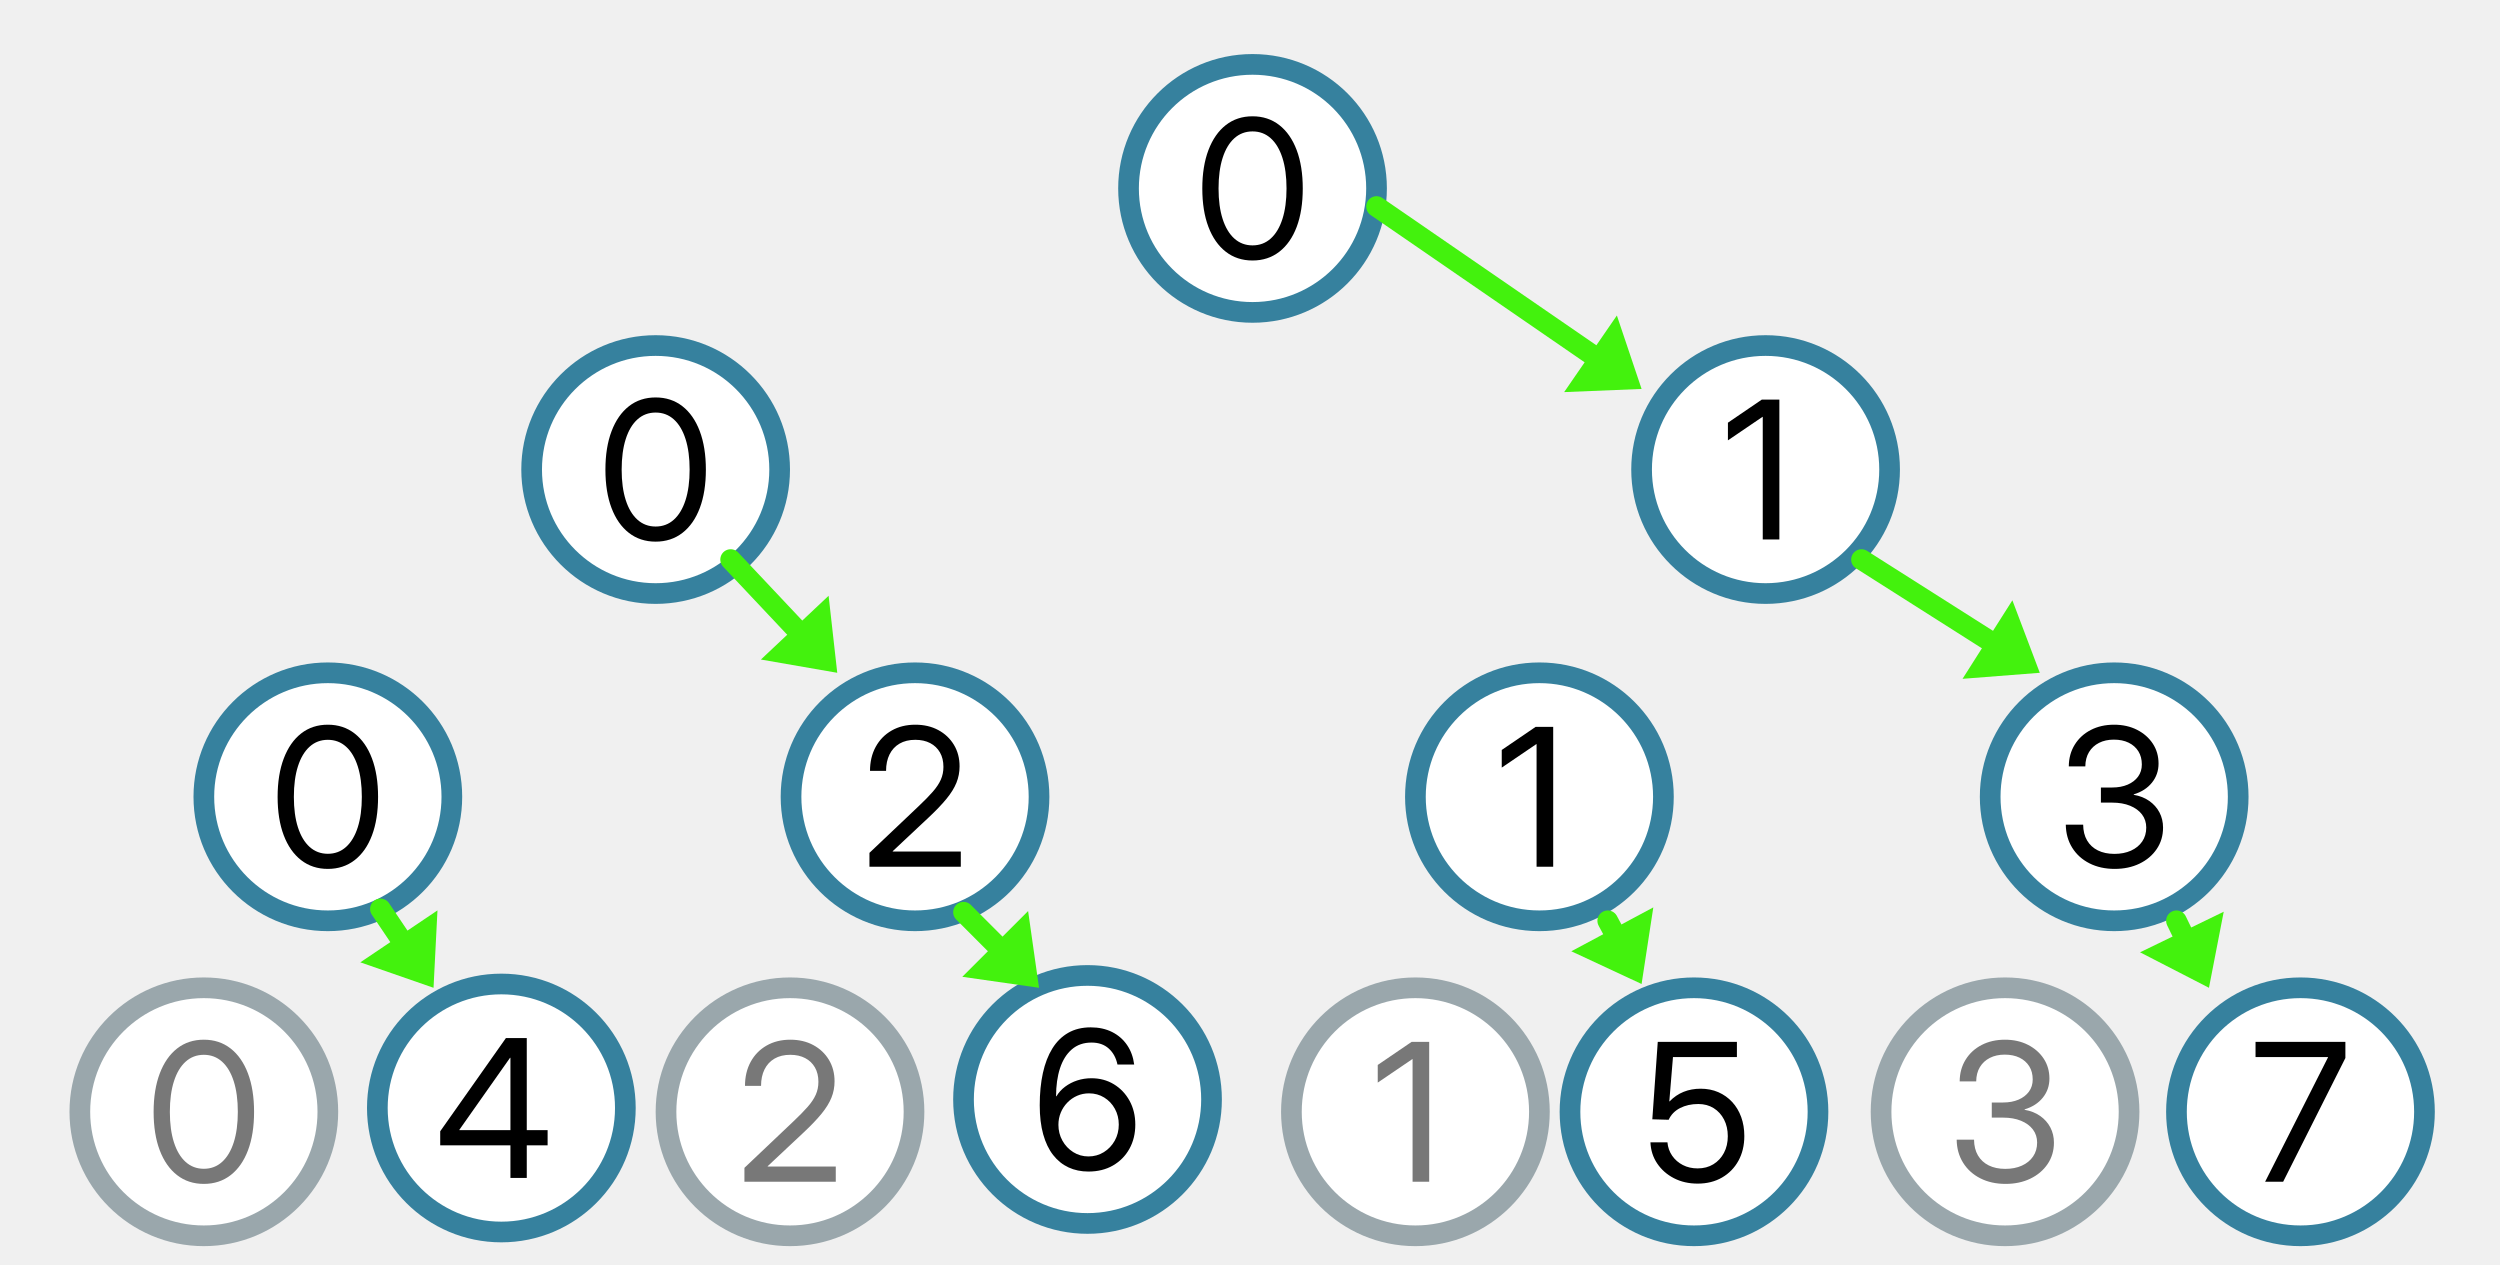
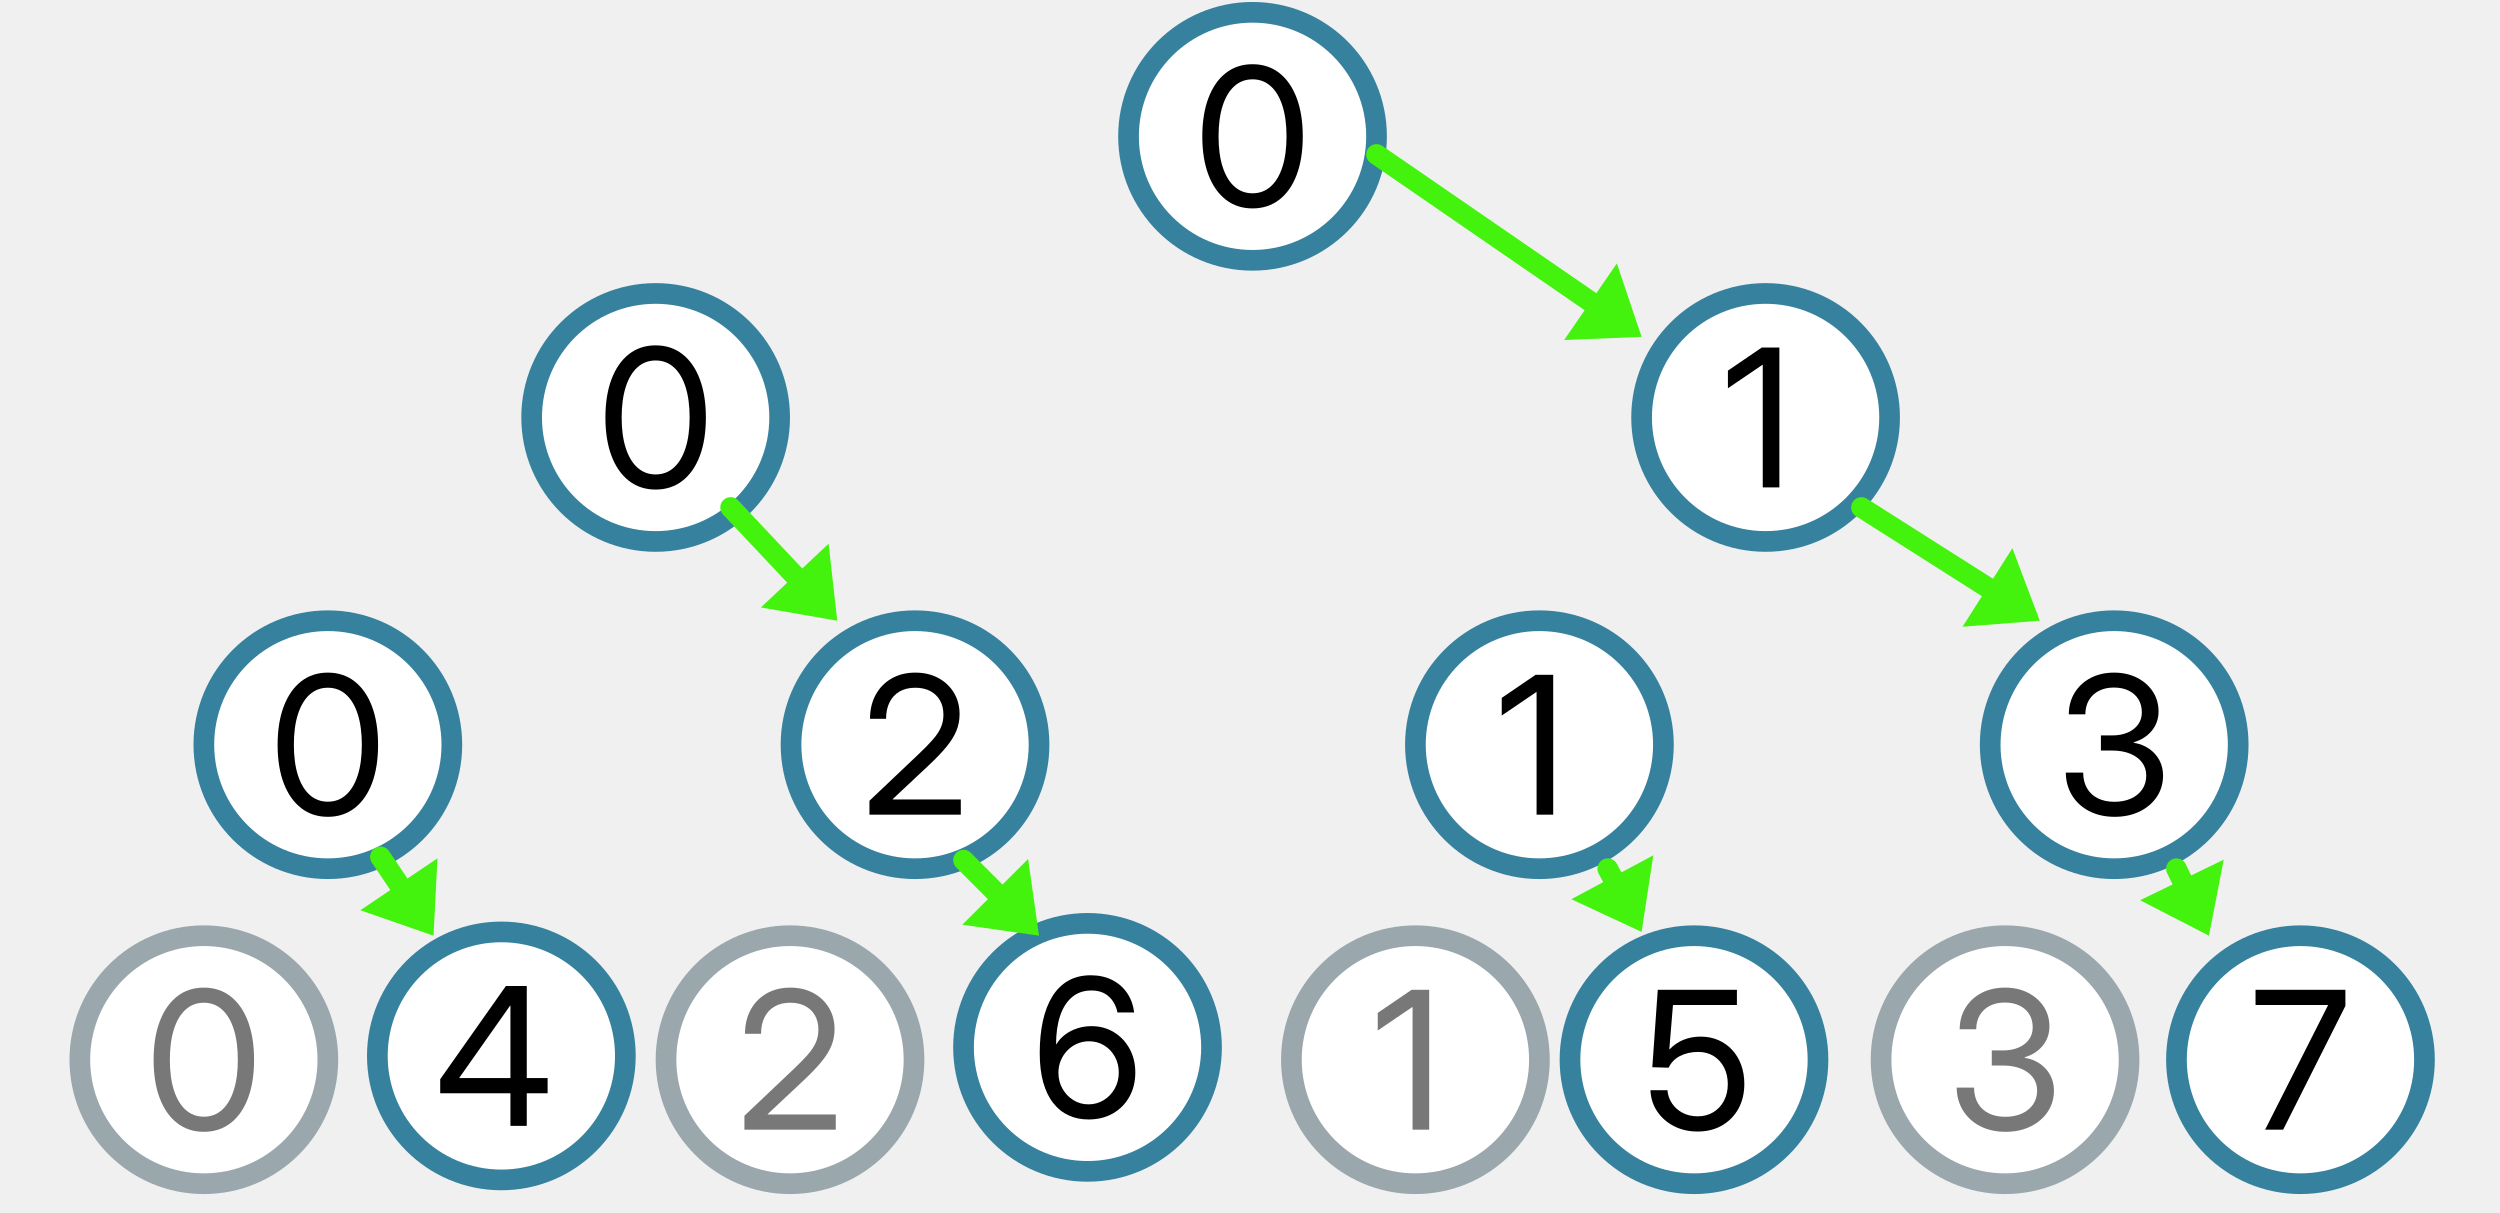
- <svg xmlns="http://www.w3.org/2000/svg" width="100%" height="100%" viewBox="0 0 672 340" version="1.1" xml:space="preserve" style="fill-rule:evenodd;clip-rule:evenodd;stroke-linecap:round;stroke-linejoin:round;stroke-miterlimit:1.5;">
-   <rect id="mpi_bcast" x="0" y="0" width="672" height="340" style="fill:none;" />
+ <svg xmlns="http://www.w3.org/2000/svg" width="100%" height="100%" viewBox="0 0 672 326" version="1.1" xml:space="preserve" style="fill-rule:evenodd;clip-rule:evenodd;stroke-linecap:round;stroke-linejoin:round;stroke-miterlimit:1.5;">
+   <rect id="mpi_bcast" x="0" y="0.225" width="672" height="325.775" style="fill:none;" />
  <g>
-     <circle cx="336.681" cy="50.642" r="33.332" style="fill:#fff;stroke:#36819e;stroke-width:5.56px;" />
-     <path d="M336.681,70.023c-2.776,0 -5.173,-0.786 -7.192,-2.359c-2.019,-1.574 -3.575,-3.803 -4.668,-6.688c-1.094,-2.885 -1.641,-6.321 -1.641,-10.309c0,-3.987 0.551,-7.431 1.653,-10.334c1.102,-2.902 2.658,-5.139 4.669,-6.712c2.01,-1.573 4.403,-2.36 7.179,-2.36c2.776,0 5.174,0.787 7.192,2.36c2.019,1.573 3.575,3.81 4.669,6.712c1.094,2.903 1.64,6.347 1.64,10.334c0,3.988 -0.542,7.424 -1.627,10.309c-1.086,2.885 -2.642,5.114 -4.669,6.688c-2.027,1.573 -4.429,2.359 -7.205,2.359Zm0,-4.063c1.901,0 3.533,-0.614 4.896,-1.842c1.363,-1.228 2.41,-2.982 3.142,-5.262c0.732,-2.279 1.098,-5.009 1.098,-8.189c-0,-3.196 -0.366,-5.938 -1.098,-8.226c-0.732,-2.288 -1.779,-4.047 -3.142,-5.275c-1.363,-1.228 -2.995,-1.842 -4.896,-1.842c-1.901,0 -3.533,0.614 -4.895,1.842c-1.363,1.228 -2.41,2.987 -3.142,5.275c-0.732,2.288 -1.098,5.03 -1.098,8.226c-0,3.18 0.366,5.91 1.098,8.189c0.732,2.28 1.779,4.034 3.142,5.262c1.362,1.228 2.994,1.842 4.895,1.842Z" style="fill-rule:nonzero;" />
+     <circle cx="336.681" cy="36.642" r="33.332" style="fill:#fff;stroke:#36819e;stroke-width:5.56px;" />
+     <path d="M336.681,56.023c-2.776,0 -5.173,-0.786 -7.192,-2.359c-2.019,-1.574 -3.575,-3.803 -4.668,-6.688c-1.094,-2.885 -1.641,-6.321 -1.641,-10.309c0,-3.987 0.551,-7.431 1.653,-10.334c1.102,-2.902 2.658,-5.139 4.669,-6.712c2.01,-1.573 4.403,-2.36 7.179,-2.36c2.776,0 5.174,0.787 7.192,2.36c2.019,1.573 3.575,3.81 4.669,6.712c1.094,2.903 1.64,6.347 1.64,10.334c0,3.988 -0.542,7.424 -1.627,10.309c-1.086,2.885 -2.642,5.114 -4.669,6.688c-2.027,1.573 -4.429,2.359 -7.205,2.359Zm0,-4.063c1.901,0 3.533,-0.614 4.896,-1.842c1.363,-1.228 2.41,-2.982 3.142,-5.262c0.732,-2.279 1.098,-5.009 1.098,-8.189c-0,-3.196 -0.366,-5.938 -1.098,-8.226c-0.732,-2.288 -1.779,-4.047 -3.142,-5.275c-1.363,-1.228 -2.995,-1.842 -4.896,-1.842c-1.901,0 -3.533,0.614 -4.895,1.842c-1.363,1.228 -2.41,2.987 -3.142,5.275c-0.732,2.288 -1.098,5.03 -1.098,8.226c-0,3.18 0.366,5.91 1.098,8.189c0.732,2.28 1.779,4.034 3.142,5.262c1.362,1.228 2.994,1.842 4.895,1.842Z" style="fill-rule:nonzero;" />
  </g>
  <g>
-     <circle cx="176.237" cy="126.213" r="33.332" style="fill:#fff;stroke:#36819e;stroke-width:5.56px;" />
-     <path d="M176.237,145.594c-2.776,0 -5.174,-0.786 -7.192,-2.359c-2.019,-1.573 -3.576,-3.802 -4.669,-6.688c-1.094,-2.885 -1.64,-6.321 -1.64,-10.308c-0,-3.988 0.551,-7.432 1.653,-10.334c1.102,-2.902 2.658,-5.14 4.668,-6.713c2.011,-1.573 4.404,-2.359 7.18,-2.359c2.776,-0 5.173,0.786 7.192,2.359c2.019,1.573 3.575,3.811 4.668,6.713c1.094,2.902 1.641,6.346 1.641,10.334c-0,3.987 -0.543,7.423 -1.628,10.308c-1.085,2.886 -2.641,5.115 -4.669,6.688c-2.027,1.573 -4.428,2.359 -7.204,2.359Zm-0,-4.063c1.901,0 3.533,-0.614 4.895,-1.842c1.363,-1.228 2.41,-2.982 3.142,-5.261c0.732,-2.28 1.098,-5.01 1.098,-8.189c-0,-3.197 -0.366,-5.939 -1.098,-8.227c-0.732,-2.288 -1.779,-4.046 -3.142,-5.274c-1.362,-1.229 -2.994,-1.843 -4.895,-1.843c-1.901,0 -3.533,0.614 -4.896,1.843c-1.363,1.228 -2.41,2.986 -3.142,5.274c-0.732,2.288 -1.098,5.03 -1.098,8.227c0,3.179 0.366,5.909 1.098,8.189c0.732,2.279 1.779,4.033 3.142,5.261c1.363,1.228 2.995,1.842 4.896,1.842Z" style="fill-rule:nonzero;" />
+     <circle cx="176.237" cy="112.213" r="33.332" style="fill:#fff;stroke:#36819e;stroke-width:5.56px;" />
+     <path d="M176.237,131.594c-2.776,0 -5.174,-0.786 -7.192,-2.359c-2.019,-1.573 -3.576,-3.802 -4.669,-6.688c-1.094,-2.885 -1.64,-6.321 -1.64,-10.308c-0,-3.988 0.551,-7.432 1.653,-10.334c1.102,-2.902 2.658,-5.14 4.668,-6.713c2.011,-1.573 4.404,-2.359 7.18,-2.359c2.776,-0 5.173,0.786 7.192,2.359c2.019,1.573 3.575,3.811 4.668,6.713c1.094,2.902 1.641,6.346 1.641,10.334c-0,3.987 -0.543,7.423 -1.628,10.308c-1.085,2.886 -2.641,5.115 -4.669,6.688c-2.027,1.573 -4.428,2.359 -7.204,2.359Zm-0,-4.063c1.901,0 3.533,-0.614 4.895,-1.842c1.363,-1.228 2.41,-2.982 3.142,-5.261c0.732,-2.28 1.098,-5.01 1.098,-8.189c-0,-3.197 -0.366,-5.939 -1.098,-8.227c-0.732,-2.288 -1.779,-4.046 -3.142,-5.274c-1.362,-1.229 -2.994,-1.843 -4.895,-1.843c-1.901,0 -3.533,0.614 -4.896,1.843c-1.363,1.228 -2.41,2.986 -3.142,5.274c-0.732,2.288 -1.098,5.03 -1.098,8.227c0,3.179 0.366,5.909 1.098,8.189c0.732,2.279 1.779,4.033 3.142,5.261c1.363,1.228 2.995,1.842 4.896,1.842Z" style="fill-rule:nonzero;" />
  </g>
  <g>
-     <circle cx="245.96" cy="214.18" r="33.332" style="fill:#fff;stroke:#36819e;stroke-width:5.56px;" />
-     <path d="M233.708,232.981l-0,-3.735l13.198,-12.517c1.548,-1.464 2.814,-2.755 3.798,-3.874c0.984,-1.118 1.712,-2.208 2.183,-3.268c0.471,-1.059 0.706,-2.212 0.706,-3.457c0,-1.497 -0.311,-2.788 -0.933,-3.873c-0.623,-1.086 -1.498,-1.923 -2.625,-2.511c-1.127,-0.589 -2.465,-0.884 -4.012,-0.884c-1.649,0 -3.058,0.341 -4.227,1.022c-1.17,0.682 -2.065,1.649 -2.688,2.902c-0.622,1.254 -0.934,2.73 -0.934,4.429l-4.315,0c0,-2.439 0.509,-4.593 1.527,-6.46c1.018,-1.867 2.444,-3.327 4.277,-4.378c1.834,-1.052 3.962,-1.578 6.385,-1.578c2.322,0 4.374,0.48 6.157,1.439c1.784,0.959 3.184,2.279 4.202,3.962c1.018,1.682 1.527,3.609 1.527,5.779c-0,1.564 -0.282,3.041 -0.846,4.429c-0.563,1.388 -1.451,2.822 -2.662,4.302c-1.211,1.481 -2.784,3.129 -4.719,4.946l-9.741,9.136l0,0.101l18.296,-0l-0,4.088l-24.554,-0Z" style="fill-rule:nonzero;" />
+     <circle cx="245.96" cy="200.18" r="33.332" style="fill:#fff;stroke:#36819e;stroke-width:5.56px;" />
+     <path d="M233.708,218.981l-0,-3.735l13.198,-12.517c1.548,-1.464 2.814,-2.755 3.798,-3.874c0.984,-1.118 1.712,-2.208 2.183,-3.268c0.471,-1.059 0.706,-2.212 0.706,-3.457c0,-1.497 -0.311,-2.788 -0.933,-3.873c-0.623,-1.086 -1.498,-1.923 -2.625,-2.511c-1.127,-0.589 -2.465,-0.884 -4.012,-0.884c-1.649,0 -3.058,0.341 -4.227,1.022c-1.17,0.682 -2.065,1.649 -2.688,2.902c-0.622,1.254 -0.934,2.73 -0.934,4.429l-4.315,0c0,-2.439 0.509,-4.593 1.527,-6.46c1.018,-1.867 2.444,-3.327 4.277,-4.378c1.834,-1.052 3.962,-1.578 6.385,-1.578c2.322,0 4.374,0.48 6.157,1.439c1.784,0.959 3.184,2.279 4.202,3.962c1.018,1.682 1.527,3.609 1.527,5.779c-0,1.564 -0.282,3.041 -0.846,4.429c-0.563,1.388 -1.451,2.822 -2.662,4.302c-1.211,1.481 -2.784,3.129 -4.719,4.946l-9.741,9.136l0,0.101l18.296,-0l-0,4.088l-24.554,-0Z" style="fill-rule:nonzero;" />
  </g>
  <g>
-     <circle cx="88.125" cy="214.18" r="33.332" style="fill:#fff;stroke:#36819e;stroke-width:5.56px;" />
-     <path d="M88.125,233.561c-2.776,0 -5.173,-0.786 -7.192,-2.359c-2.019,-1.573 -3.575,-3.802 -4.669,-6.688c-1.093,-2.885 -1.64,-6.321 -1.64,-10.308c-0,-3.988 0.551,-7.432 1.653,-10.334c1.102,-2.902 2.658,-5.14 4.668,-6.713c2.011,-1.573 4.404,-2.36 7.18,-2.36c2.776,0 5.173,0.787 7.192,2.36c2.019,1.573 3.575,3.811 4.669,6.713c1.093,2.902 1.64,6.346 1.64,10.334c-0,3.987 -0.543,7.423 -1.628,10.308c-1.085,2.886 -2.641,5.115 -4.668,6.688c-2.028,1.573 -4.429,2.359 -7.205,2.359Zm-0,-4.063c1.901,0 3.533,-0.614 4.896,-1.842c1.362,-1.228 2.41,-2.982 3.141,-5.261c0.732,-2.28 1.098,-5.01 1.098,-8.189c0,-3.197 -0.366,-5.939 -1.098,-8.227c-0.731,-2.288 -1.779,-4.046 -3.141,-5.274c-1.363,-1.229 -2.995,-1.843 -4.896,-1.843c-1.901,0 -3.533,0.614 -4.896,1.843c-1.363,1.228 -2.41,2.986 -3.142,5.274c-0.732,2.288 -1.097,5.03 -1.097,8.227c-0,3.179 0.365,5.909 1.097,8.189c0.732,2.279 1.779,4.033 3.142,5.261c1.363,1.228 2.995,1.842 4.896,1.842Z" style="fill-rule:nonzero;" />
+     <circle cx="88.125" cy="200.18" r="33.332" style="fill:#fff;stroke:#36819e;stroke-width:5.56px;" />
+     <path d="M88.125,219.561c-2.776,0 -5.173,-0.786 -7.192,-2.359c-2.019,-1.573 -3.575,-3.802 -4.669,-6.688c-1.093,-2.885 -1.64,-6.321 -1.64,-10.308c-0,-3.988 0.551,-7.432 1.653,-10.334c1.102,-2.902 2.658,-5.14 4.668,-6.713c2.011,-1.573 4.404,-2.36 7.18,-2.36c2.776,0 5.173,0.787 7.192,2.36c2.019,1.573 3.575,3.811 4.669,6.713c1.093,2.902 1.64,6.346 1.64,10.334c-0,3.987 -0.543,7.423 -1.628,10.308c-1.085,2.886 -2.641,5.115 -4.668,6.688c-2.028,1.573 -4.429,2.359 -7.205,2.359Zm-0,-4.063c1.901,0 3.533,-0.614 4.896,-1.842c1.362,-1.228 2.41,-2.982 3.141,-5.261c0.732,-2.28 1.098,-5.01 1.098,-8.189c0,-3.197 -0.366,-5.939 -1.098,-8.227c-0.731,-2.288 -1.779,-4.046 -3.141,-5.274c-1.363,-1.229 -2.995,-1.843 -4.896,-1.843c-1.901,0 -3.533,0.614 -4.896,1.843c-1.363,1.228 -2.41,2.986 -3.142,5.274c-0.732,2.288 -1.097,5.03 -1.097,8.227c-0,3.179 0.365,5.909 1.097,8.189c0.732,2.279 1.779,4.033 3.142,5.261c1.363,1.228 2.995,1.842 4.896,1.842Z" style="fill-rule:nonzero;" />
  </g>
  <g>
-     <circle cx="474.591" cy="126.213" r="33.332" style="fill:#fff;stroke:#36819e;stroke-width:5.56px;" />
-     <path d="M478.294,107.413l-0,37.601l-4.467,-0l0,-32.958l-0.076,0l-9.286,6.309l-0,-4.744l9.11,-6.208l4.719,-0Z" style="fill-rule:nonzero;" />
+     <circle cx="474.591" cy="112.213" r="33.332" style="fill:#fff;stroke:#36819e;stroke-width:5.56px;" />
+     <path d="M478.294,93.413l-0,37.601l-4.467,-0l0,-32.958l-0.076,0l-9.286,6.309l-0,-4.744l9.11,-6.208l4.719,-0Z" style="fill-rule:nonzero;" />
  </g>
  <g>
-     <circle cx="568.294" cy="214.18" r="33.332" style="fill:#fff;stroke:#36819e;stroke-width:5.56px;" />
-     <path d="M568.432,233.561c-2.557,0 -4.82,-0.5 -6.788,-1.501c-1.968,-1.001 -3.512,-2.398 -4.631,-4.189c-1.118,-1.792 -1.695,-3.857 -1.728,-6.196l4.668,0c0.017,1.649 0.366,3.058 1.048,4.227c0.681,1.169 1.648,2.065 2.902,2.688c1.253,0.622 2.738,0.934 4.454,0.934c1.682,-0 3.167,-0.291 4.454,-0.871c1.287,-0.58 2.292,-1.401 3.015,-2.461c0.724,-1.059 1.086,-2.304 1.086,-3.734c-0,-1.346 -0.379,-2.52 -1.136,-3.521c-0.757,-1.001 -1.821,-1.783 -3.192,-2.347c-1.371,-0.563 -2.982,-0.845 -4.833,-0.845l-3.028,-0l-0,-4.063l3.028,0c1.581,0 2.969,-0.257 4.164,-0.77c1.194,-0.513 2.128,-1.232 2.801,-2.157c0.673,-0.926 1.009,-2.011 1.009,-3.256c0,-1.379 -0.311,-2.565 -0.933,-3.558c-0.623,-0.993 -1.493,-1.762 -2.612,-2.309c-1.119,-0.547 -2.444,-0.82 -3.975,-0.82c-1.514,-0 -2.843,0.29 -3.987,0.871c-1.144,0.58 -2.04,1.404 -2.688,2.473c-0.647,1.068 -0.979,2.351 -0.996,3.848l-4.442,0c0.017,-2.204 0.551,-4.151 1.603,-5.842c1.051,-1.691 2.49,-3.007 4.315,-3.949c1.825,-0.943 3.907,-1.414 6.246,-1.414c2.321,0 4.382,0.459 6.182,1.376c1.801,0.917 3.214,2.157 4.24,3.722c1.026,1.565 1.539,3.348 1.539,5.35c0,1.951 -0.593,3.663 -1.779,5.135c-1.186,1.472 -2.813,2.52 -4.883,3.142l0,0.126c1.598,0.27 2.986,0.816 4.164,1.641c1.178,0.824 2.09,1.85 2.738,3.078c0.648,1.229 0.972,2.591 0.972,4.089c-0,2.17 -0.568,4.092 -1.704,5.766c-1.135,1.674 -2.679,2.982 -4.63,3.924c-1.952,0.942 -4.173,1.413 -6.663,1.413Z" style="fill-rule:nonzero;" />
+     <circle cx="568.294" cy="200.18" r="33.332" style="fill:#fff;stroke:#36819e;stroke-width:5.56px;" />
+     <path d="M568.432,219.561c-2.557,0 -4.82,-0.5 -6.788,-1.501c-1.968,-1.001 -3.512,-2.398 -4.631,-4.189c-1.118,-1.792 -1.695,-3.857 -1.728,-6.196l4.668,0c0.017,1.649 0.366,3.058 1.048,4.227c0.681,1.169 1.648,2.065 2.902,2.688c1.253,0.622 2.738,0.934 4.454,0.934c1.682,-0 3.167,-0.291 4.454,-0.871c1.287,-0.58 2.292,-1.401 3.015,-2.461c0.724,-1.059 1.086,-2.304 1.086,-3.734c-0,-1.346 -0.379,-2.52 -1.136,-3.521c-0.757,-1.001 -1.821,-1.783 -3.192,-2.347c-1.371,-0.563 -2.982,-0.845 -4.833,-0.845l-3.028,-0l-0,-4.063l3.028,0c1.581,0 2.969,-0.257 4.164,-0.77c1.194,-0.513 2.128,-1.232 2.801,-2.157c0.673,-0.926 1.009,-2.011 1.009,-3.256c0,-1.379 -0.311,-2.565 -0.933,-3.558c-0.623,-0.993 -1.493,-1.762 -2.612,-2.309c-1.119,-0.547 -2.444,-0.82 -3.975,-0.82c-1.514,-0 -2.843,0.29 -3.987,0.871c-1.144,0.58 -2.04,1.404 -2.688,2.473c-0.647,1.068 -0.979,2.351 -0.996,3.848l-4.442,0c0.017,-2.204 0.551,-4.151 1.603,-5.842c1.051,-1.691 2.49,-3.007 4.315,-3.949c1.825,-0.943 3.907,-1.414 6.246,-1.414c2.321,0 4.382,0.459 6.182,1.376c1.801,0.917 3.214,2.157 4.24,3.722c1.026,1.565 1.539,3.348 1.539,5.35c0,1.951 -0.593,3.663 -1.779,5.135c-1.186,1.472 -2.813,2.52 -4.883,3.142l0,0.126c1.598,0.27 2.986,0.816 4.164,1.641c1.178,0.824 2.09,1.85 2.738,3.078c0.648,1.229 0.972,2.591 0.972,4.089c-0,2.17 -0.568,4.092 -1.704,5.766c-1.135,1.674 -2.679,2.982 -4.63,3.924c-1.952,0.942 -4.173,1.413 -6.663,1.413Z" style="fill-rule:nonzero;" />
  </g>
  <g>
-     <circle cx="618.365" cy="298.851" r="33.332" style="fill:#fff;stroke:#36819e;stroke-width:5.56px;" />
-     <path d="M608.863,317.652l16.908,-33.437l0,-0.076l-19.482,-0l0,-4.088l24.151,-0l-0,4.34l-16.731,33.261l-4.846,-0Z" style="fill-rule:nonzero;" />
+     <circle cx="618.365" cy="284.851" r="33.332" style="fill:#fff;stroke:#36819e;stroke-width:5.56px;" />
+     <path d="M608.863,303.652l16.908,-33.437l0,-0.076l-19.482,-0l0,-4.088l24.151,-0l-0,4.34l-16.731,33.261l-4.846,-0Z" style="fill-rule:nonzero;" />
  </g>
  <g>
-     <circle cx="413.794" cy="214.18" r="33.332" style="fill:#fff;stroke:#36819e;stroke-width:5.56px;" />
-     <path d="M417.498,195.38l-0,37.601l-4.467,-0l-0,-32.958l-0.076,0l-9.286,6.309l-0,-4.744l9.11,-6.208l4.719,-0Z" style="fill-rule:nonzero;" />
+     <circle cx="413.794" cy="200.18" r="33.332" style="fill:#fff;stroke:#36819e;stroke-width:5.56px;" />
+     <path d="M417.498,181.38l-0,37.601l-4.467,-0l-0,-32.958l-0.076,0l-9.286,6.309l-0,-4.744l9.11,-6.208l4.719,-0Z" style="fill-rule:nonzero;" />
  </g>
  <g>
-     <circle cx="455.345" cy="298.851" r="33.332" style="fill:#fff;stroke:#36819e;stroke-width:5.56px;" />
-     <path d="M456.332,318.156c-2.372,0 -4.496,-0.483 -6.372,-1.451c-1.876,-0.967 -3.377,-2.288 -4.505,-3.962c-1.127,-1.674 -1.732,-3.57 -1.817,-5.69l4.568,-0c0.118,1.346 0.543,2.549 1.274,3.608c0.732,1.06 1.687,1.893 2.865,2.499c1.177,0.605 2.506,0.908 3.987,0.908c1.598,0 3.003,-0.37 4.214,-1.11c1.212,-0.74 2.162,-1.762 2.852,-3.066c0.69,-1.304 1.035,-2.797 1.035,-4.48c-0,-1.682 -0.337,-3.175 -1.01,-4.479c-0.673,-1.304 -1.602,-2.326 -2.788,-3.066c-1.186,-0.74 -2.562,-1.11 -4.126,-1.11c-1.868,-0 -3.508,0.366 -4.921,1.097c-1.414,0.732 -2.431,1.78 -3.054,3.142l-4.391,-0.126l1.464,-20.819l21.273,-0l0,4.088l-17.185,-0l-0.984,11.911l0.076,0c1.11,-1.144 2.363,-1.998 3.76,-2.561c1.396,-0.564 2.927,-0.846 4.592,-0.846c1.733,0 3.315,0.312 4.745,0.934c1.43,0.622 2.671,1.502 3.722,2.637c1.051,1.136 1.859,2.482 2.423,4.038c0.563,1.556 0.845,3.259 0.845,5.11c0,2.507 -0.526,4.719 -1.577,6.637c-1.052,1.918 -2.52,3.424 -4.404,4.517c-1.884,1.094 -4.071,1.64 -6.561,1.64Z" style="fill-rule:nonzero;" />
+     <circle cx="455.345" cy="284.851" r="33.332" style="fill:#fff;stroke:#36819e;stroke-width:5.56px;" />
+     <path d="M456.332,304.156c-2.372,0 -4.496,-0.483 -6.372,-1.451c-1.876,-0.967 -3.377,-2.288 -4.505,-3.962c-1.127,-1.674 -1.732,-3.57 -1.817,-5.69l4.568,-0c0.118,1.346 0.543,2.549 1.274,3.608c0.732,1.06 1.687,1.893 2.865,2.499c1.177,0.605 2.506,0.908 3.987,0.908c1.598,0 3.003,-0.37 4.214,-1.11c1.212,-0.74 2.162,-1.762 2.852,-3.066c0.69,-1.304 1.035,-2.797 1.035,-4.48c-0,-1.682 -0.337,-3.175 -1.01,-4.479c-0.673,-1.304 -1.602,-2.326 -2.788,-3.066c-1.186,-0.74 -2.562,-1.11 -4.126,-1.11c-1.868,-0 -3.508,0.366 -4.921,1.097c-1.414,0.732 -2.431,1.78 -3.054,3.142l-4.391,-0.126l1.464,-20.819l21.273,-0l0,4.088l-17.185,-0l-0.984,11.911l0.076,0c1.11,-1.144 2.363,-1.998 3.76,-2.561c1.396,-0.564 2.927,-0.846 4.592,-0.846c1.733,0 3.315,0.312 4.745,0.934c1.43,0.622 2.671,1.502 3.722,2.637c1.051,1.136 1.859,2.482 2.423,4.038c0.563,1.556 0.845,3.259 0.845,5.11c0,2.507 -0.526,4.719 -1.577,6.637c-1.052,1.918 -2.52,3.424 -4.404,4.517c-1.884,1.094 -4.071,1.64 -6.561,1.64Z" style="fill-rule:nonzero;" />
  </g>
  <g>
-     <circle cx="292.325" cy="295.533" r="33.332" style="fill:#fff;stroke:#36819e;stroke-width:5.56px;" />
-     <path d="M292.577,314.914c-1.968,0 -3.752,-0.37 -5.35,-1.11c-1.598,-0.741 -2.978,-1.851 -4.139,-3.331c-1.161,-1.481 -2.052,-3.336 -2.675,-5.565c-0.622,-2.229 -0.933,-4.832 -0.933,-7.81c-0,-3.197 0.281,-6.082 0.845,-8.656c0.564,-2.574 1.413,-4.778 2.549,-6.612c1.135,-1.833 2.561,-3.238 4.277,-4.214c1.716,-0.976 3.727,-1.464 6.032,-1.464c2.17,0 4.083,0.417 5.741,1.249c1.657,0.833 2.998,1.998 4.025,3.496c1.026,1.497 1.665,3.247 1.918,5.249l-4.492,-0c-0.37,-1.784 -1.149,-3.214 -2.335,-4.29c-1.186,-1.077 -2.729,-1.616 -4.63,-1.616c-2.12,0 -3.887,0.61 -5.3,1.83c-1.413,1.22 -2.473,2.911 -3.179,5.072c-0.707,2.162 -1.06,4.673 -1.06,7.533l0.101,0c0.588,-0.992 1.366,-1.85 2.334,-2.574c0.967,-0.723 2.052,-1.283 3.255,-1.678c1.203,-0.395 2.478,-0.593 3.823,-0.593c2.238,-0 4.244,0.538 6.019,1.615c1.775,1.077 3.18,2.553 4.214,4.429c1.035,1.876 1.552,4.017 1.552,6.422c0,2.44 -0.53,4.61 -1.589,6.511c-1.06,1.901 -2.532,3.394 -4.417,4.479c-1.884,1.086 -4.079,1.628 -6.586,1.628Zm-0,-4.063c1.514,0 2.889,-0.383 4.126,-1.148c1.236,-0.766 2.216,-1.796 2.94,-3.091c0.723,-1.296 1.085,-2.734 1.085,-4.316c-0,-1.564 -0.349,-2.982 -1.047,-4.252c-0.698,-1.27 -1.653,-2.279 -2.865,-3.028c-1.211,-0.749 -2.574,-1.123 -4.088,-1.123c-1.144,-0 -2.212,0.219 -3.205,0.656c-0.992,0.437 -1.867,1.047 -2.624,1.83c-0.757,0.782 -1.346,1.682 -1.767,2.7c-0.42,1.018 -0.63,2.107 -0.63,3.268c-0,1.548 0.357,2.965 1.072,4.252c0.715,1.287 1.687,2.317 2.915,3.091c1.228,0.774 2.591,1.161 4.088,1.161Z" style="fill-rule:nonzero;" />
+     <circle cx="292.325" cy="281.533" r="33.332" style="fill:#fff;stroke:#36819e;stroke-width:5.56px;" />
+     <path d="M292.577,300.914c-1.968,0 -3.752,-0.37 -5.35,-1.11c-1.598,-0.741 -2.978,-1.851 -4.139,-3.331c-1.161,-1.481 -2.052,-3.336 -2.675,-5.565c-0.622,-2.229 -0.933,-4.832 -0.933,-7.81c-0,-3.197 0.281,-6.082 0.845,-8.656c0.564,-2.574 1.413,-4.778 2.549,-6.612c1.135,-1.833 2.561,-3.238 4.277,-4.214c1.716,-0.976 3.727,-1.464 6.032,-1.464c2.17,0 4.083,0.417 5.741,1.249c1.657,0.833 2.998,1.998 4.025,3.496c1.026,1.497 1.665,3.247 1.918,5.249l-4.492,-0c-0.37,-1.784 -1.149,-3.214 -2.335,-4.29c-1.186,-1.077 -2.729,-1.616 -4.63,-1.616c-2.12,0 -3.887,0.61 -5.3,1.83c-1.413,1.22 -2.473,2.911 -3.179,5.072c-0.707,2.162 -1.06,4.673 -1.06,7.533l0.101,0c0.588,-0.992 1.366,-1.85 2.334,-2.574c0.967,-0.723 2.052,-1.283 3.255,-1.678c1.203,-0.395 2.478,-0.593 3.823,-0.593c2.238,-0 4.244,0.538 6.019,1.615c1.775,1.077 3.18,2.553 4.214,4.429c1.035,1.876 1.552,4.017 1.552,6.422c0,2.44 -0.53,4.61 -1.589,6.511c-1.06,1.901 -2.532,3.394 -4.417,4.479c-1.884,1.086 -4.079,1.628 -6.586,1.628Zm-0,-4.063c1.514,0 2.889,-0.383 4.126,-1.148c1.236,-0.766 2.216,-1.796 2.94,-3.091c0.723,-1.296 1.085,-2.734 1.085,-4.316c-0,-1.564 -0.349,-2.982 -1.047,-4.252c-0.698,-1.27 -1.653,-2.279 -2.865,-3.028c-1.211,-0.749 -2.574,-1.123 -4.088,-1.123c-1.144,-0 -2.212,0.219 -3.205,0.656c-0.992,0.437 -1.867,1.047 -2.624,1.83c-0.757,0.782 -1.346,1.682 -1.767,2.7c-0.42,1.018 -0.63,2.107 -0.63,3.268c-0,1.548 0.357,2.965 1.072,4.252c0.715,1.287 1.687,2.317 2.915,3.091c1.228,0.774 2.591,1.161 4.088,1.161Z" style="fill-rule:nonzero;" />
  </g>
  <g>
-     <circle cx="134.763" cy="297.83" r="33.332" style="fill:#fff;stroke:#36819e;stroke-width:5.56px;" />
-     <path d="M118.329,307.874l-0,-3.786l17.664,-25.059l2.802,0l-0,5.3l-1.691,-0l-13.627,19.355l-0,0.101l23.721,0l-0,4.089l-28.869,-0Zm18.876,8.756l-0,-37.601l4.391,0l-0,37.601l-4.391,0Z" style="fill-rule:nonzero;" />
+     <circle cx="134.763" cy="283.83" r="33.332" style="fill:#fff;stroke:#36819e;stroke-width:5.56px;" />
+     <path d="M118.329,293.874l-0,-3.786l17.664,-25.059l2.802,0l-0,5.3l-1.691,-0l-13.627,19.355l-0,0.101l23.721,0l-0,4.089l-28.869,-0Zm18.876,8.756l-0,-37.601l4.391,0l-0,37.601l-4.391,0Z" style="fill-rule:nonzero;" />
  </g>
  <g>
-     <circle cx="380.462" cy="298.851" r="33.332" style="fill:#fff;stroke:#9aa7ac;stroke-width:5.56px;" />
-     <path d="M384.166,280.051l-0,37.601l-4.467,-0l-0,-32.958l-0.076,0l-9.286,6.309l-0,-4.744l9.11,-6.208l4.719,-0Z" style="fill:#787878;fill-rule:nonzero;" />
+     <circle cx="380.462" cy="284.851" r="33.332" style="fill:#fff;stroke:#9aa7ac;stroke-width:5.56px;" />
+     <path d="M384.166,266.051l-0,37.601l-4.467,-0l-0,-32.958l-0.076,0l-9.286,6.309l-0,-4.744l9.11,-6.208l4.719,-0Z" style="fill:#787878;fill-rule:nonzero;" />
  </g>
  <g>
-     <circle cx="538.962" cy="298.851" r="33.332" style="fill:#fff;stroke:#9aa7ac;stroke-width:5.56px;" />
-     <path d="M539.1,318.232c-2.557,0 -4.82,-0.5 -6.788,-1.501c-1.968,-1.001 -3.512,-2.398 -4.631,-4.189c-1.118,-1.792 -1.695,-3.857 -1.728,-6.196l4.668,0c0.017,1.649 0.366,3.058 1.048,4.227c0.681,1.169 1.648,2.065 2.902,2.688c1.253,0.622 2.738,0.933 4.454,0.933c1.682,0 3.167,-0.29 4.454,-0.87c1.287,-0.581 2.292,-1.401 3.015,-2.461c0.724,-1.06 1.086,-2.304 1.086,-3.735c-0,-1.345 -0.379,-2.519 -1.136,-3.52c-0.757,-1.001 -1.821,-1.783 -3.192,-2.347c-1.371,-0.563 -2.982,-0.845 -4.833,-0.845l-3.028,-0l-0,-4.063l3.028,-0c1.582,-0 2.969,-0.257 4.164,-0.77c1.194,-0.513 2.128,-1.232 2.801,-2.157c0.673,-0.926 1.01,-2.011 1.01,-3.256c-0,-1.379 -0.312,-2.565 -0.934,-3.558c-0.623,-0.993 -1.493,-1.762 -2.612,-2.309c-1.119,-0.547 -2.444,-0.82 -3.975,-0.82c-1.514,-0 -2.843,0.29 -3.987,0.87c-1.144,0.581 -2.04,1.405 -2.687,2.473c-0.648,1.069 -0.98,2.352 -0.997,3.849l-4.442,-0c0.017,-2.204 0.551,-4.151 1.603,-5.842c1.051,-1.691 2.49,-3.007 4.315,-3.949c1.825,-0.943 3.907,-1.414 6.246,-1.414c2.321,0 4.382,0.459 6.183,1.376c1.8,0.917 3.213,2.157 4.239,3.722c1.026,1.565 1.539,3.348 1.539,5.35c0,1.951 -0.593,3.663 -1.779,5.135c-1.186,1.472 -2.813,2.52 -4.883,3.142l0,0.126c1.599,0.269 2.986,0.816 4.164,1.641c1.178,0.824 2.09,1.85 2.738,3.078c0.648,1.228 0.972,2.591 0.972,4.088c-0,2.171 -0.568,4.093 -1.704,5.767c-1.135,1.674 -2.679,2.982 -4.63,3.924c-1.952,0.942 -4.173,1.413 -6.663,1.413Z" style="fill:#787878;fill-rule:nonzero;" />
+     <circle cx="538.962" cy="284.851" r="33.332" style="fill:#fff;stroke:#9aa7ac;stroke-width:5.56px;" />
+     <path d="M539.1,304.232c-2.557,0 -4.82,-0.5 -6.788,-1.501c-1.968,-1.001 -3.512,-2.398 -4.631,-4.189c-1.118,-1.792 -1.695,-3.857 -1.728,-6.196l4.668,0c0.017,1.649 0.366,3.058 1.048,4.227c0.681,1.169 1.648,2.065 2.902,2.688c1.253,0.622 2.738,0.933 4.454,0.933c1.682,0 3.167,-0.29 4.454,-0.87c1.287,-0.581 2.292,-1.401 3.015,-2.461c0.724,-1.06 1.086,-2.304 1.086,-3.735c-0,-1.345 -0.379,-2.519 -1.136,-3.52c-0.757,-1.001 -1.821,-1.783 -3.192,-2.347c-1.371,-0.563 -2.982,-0.845 -4.833,-0.845l-3.028,-0l-0,-4.063l3.028,-0c1.582,-0 2.969,-0.257 4.164,-0.77c1.194,-0.513 2.128,-1.232 2.801,-2.157c0.673,-0.926 1.01,-2.011 1.01,-3.256c-0,-1.379 -0.312,-2.565 -0.934,-3.558c-0.623,-0.993 -1.493,-1.762 -2.612,-2.309c-1.119,-0.547 -2.444,-0.82 -3.975,-0.82c-1.514,-0 -2.843,0.29 -3.987,0.87c-1.144,0.581 -2.04,1.405 -2.687,2.473c-0.648,1.069 -0.98,2.352 -0.997,3.849l-4.442,-0c0.017,-2.204 0.551,-4.151 1.603,-5.842c1.051,-1.691 2.49,-3.007 4.315,-3.949c1.825,-0.943 3.907,-1.414 6.246,-1.414c2.321,0 4.382,0.459 6.183,1.376c1.8,0.917 3.213,2.157 4.239,3.722c1.026,1.565 1.539,3.348 1.539,5.35c0,1.951 -0.593,3.663 -1.779,5.135c-1.186,1.472 -2.813,2.52 -4.883,3.142l0,0.126c1.599,0.269 2.986,0.816 4.164,1.641c1.178,0.824 2.09,1.85 2.738,3.078c0.648,1.228 0.972,2.591 0.972,4.088c-0,2.171 -0.568,4.093 -1.704,5.767c-1.135,1.674 -2.679,2.982 -4.63,3.924c-1.952,0.942 -4.173,1.413 -6.663,1.413Z" style="fill:#787878;fill-rule:nonzero;" />
  </g>
  <g>
-     <circle cx="212.354" cy="298.851" r="33.332" style="fill:#fff;stroke:#9aa7ac;stroke-width:5.56px;" />
-     <path d="M200.102,317.652l0,-3.735l13.198,-12.517c1.548,-1.464 2.814,-2.755 3.798,-3.874c0.985,-1.118 1.712,-2.208 2.183,-3.268c0.471,-1.06 0.707,-2.212 0.707,-3.457c-0,-1.497 -0.311,-2.788 -0.934,-3.874c-0.622,-1.085 -1.497,-1.922 -2.624,-2.51c-1.128,-0.589 -2.465,-0.884 -4.013,-0.884c-1.649,0 -3.057,0.341 -4.227,1.022c-1.169,0.682 -2.065,1.649 -2.687,2.902c-0.623,1.254 -0.934,2.73 -0.934,4.429l-4.315,0c-0,-2.439 0.509,-4.593 1.526,-6.46c1.018,-1.868 2.444,-3.327 4.278,-4.378c1.834,-1.052 3.962,-1.578 6.384,-1.578c2.322,0 4.375,0.48 6.158,1.439c1.783,0.959 3.184,2.279 4.202,3.962c1.017,1.682 1.526,3.608 1.526,5.779c0,1.564 -0.281,3.041 -0.845,4.429c-0.564,1.387 -1.451,2.822 -2.662,4.302c-1.212,1.481 -2.785,3.129 -4.719,4.946l-9.741,9.136l-0,0.101l18.295,-0l0,4.088l-24.554,-0Z" style="fill:#787878;fill-rule:nonzero;" />
+     <circle cx="212.354" cy="284.851" r="33.332" style="fill:#fff;stroke:#9aa7ac;stroke-width:5.56px;" />
+     <path d="M200.102,303.652l0,-3.735l13.198,-12.517c1.548,-1.464 2.814,-2.755 3.798,-3.874c0.985,-1.118 1.712,-2.208 2.183,-3.268c0.471,-1.06 0.707,-2.212 0.707,-3.457c-0,-1.497 -0.311,-2.788 -0.934,-3.874c-0.622,-1.085 -1.497,-1.922 -2.624,-2.51c-1.128,-0.589 -2.465,-0.884 -4.013,-0.884c-1.649,0 -3.057,0.341 -4.227,1.022c-1.169,0.682 -2.065,1.649 -2.687,2.902c-0.623,1.254 -0.934,2.73 -0.934,4.429l-4.315,0c-0,-2.439 0.509,-4.593 1.526,-6.46c1.018,-1.868 2.444,-3.327 4.278,-4.378c1.834,-1.052 3.962,-1.578 6.384,-1.578c2.322,0 4.375,0.48 6.158,1.439c1.783,0.959 3.184,2.279 4.202,3.962c1.017,1.682 1.526,3.608 1.526,5.779c0,1.564 -0.281,3.041 -0.845,4.429c-0.564,1.387 -1.451,2.822 -2.662,4.302c-1.212,1.481 -2.785,3.129 -4.719,4.946l-9.741,9.136l-0,0.101l18.295,-0l0,4.088l-24.554,-0Z" style="fill:#787878;fill-rule:nonzero;" />
  </g>
  <g>
-     <circle cx="54.793" cy="298.851" r="33.332" style="fill:#fff;stroke:#9aa7ac;stroke-width:5.56px;" />
-     <path d="M54.793,318.232c-2.776,0 -5.173,-0.786 -7.192,-2.359c-2.019,-1.573 -3.575,-3.803 -4.669,-6.688c-1.093,-2.885 -1.64,-6.321 -1.64,-10.309c-0,-3.987 0.551,-7.431 1.653,-10.333c1.102,-2.903 2.658,-5.14 4.668,-6.713c2.011,-1.573 4.404,-2.36 7.18,-2.36c2.776,0 5.173,0.787 7.192,2.36c2.019,1.573 3.575,3.81 4.669,6.713c1.093,2.902 1.64,6.346 1.64,10.333c-0,3.988 -0.543,7.424 -1.628,10.309c-1.085,2.885 -2.641,5.115 -4.668,6.688c-2.028,1.573 -4.429,2.359 -7.205,2.359Zm-0,-4.063c1.901,0 3.533,-0.614 4.896,-1.842c1.362,-1.228 2.41,-2.982 3.141,-5.262c0.732,-2.279 1.098,-5.009 1.098,-8.189c0,-3.196 -0.366,-5.938 -1.098,-8.226c-0.731,-2.288 -1.779,-4.046 -3.141,-5.275c-1.363,-1.228 -2.995,-1.842 -4.896,-1.842c-1.901,0 -3.533,0.614 -4.896,1.842c-1.363,1.229 -2.41,2.987 -3.142,5.275c-0.732,2.288 -1.097,5.03 -1.097,8.226c-0,3.18 0.365,5.91 1.097,8.189c0.732,2.28 1.779,4.034 3.142,5.262c1.363,1.228 2.995,1.842 4.896,1.842Z" style="fill:#787878;fill-rule:nonzero;" />
+     <circle cx="54.793" cy="284.851" r="33.332" style="fill:#fff;stroke:#9aa7ac;stroke-width:5.56px;" />
+     <path d="M54.793,304.232c-2.776,0 -5.173,-0.786 -7.192,-2.359c-2.019,-1.573 -3.575,-3.803 -4.669,-6.688c-1.093,-2.885 -1.64,-6.321 -1.64,-10.309c-0,-3.987 0.551,-7.431 1.653,-10.333c1.102,-2.903 2.658,-5.14 4.668,-6.713c2.011,-1.573 4.404,-2.36 7.18,-2.36c2.776,0 5.173,0.787 7.192,2.36c2.019,1.573 3.575,3.81 4.669,6.713c1.093,2.902 1.64,6.346 1.64,10.333c-0,3.988 -0.543,7.424 -1.628,10.309c-1.085,2.885 -2.641,5.115 -4.668,6.688c-2.028,1.573 -4.429,2.359 -7.205,2.359Zm-0,-4.063c1.901,0 3.533,-0.614 4.896,-1.842c1.362,-1.228 2.41,-2.982 3.141,-5.262c0.732,-2.279 1.098,-5.009 1.098,-8.189c0,-3.196 -0.366,-5.938 -1.098,-8.226c-0.731,-2.288 -1.779,-4.046 -3.141,-5.275c-1.363,-1.228 -2.995,-1.842 -4.896,-1.842c-1.901,0 -3.533,0.614 -4.896,1.842c-1.363,1.229 -2.41,2.987 -3.142,5.275c-0.732,2.288 -1.097,5.03 -1.097,8.226c-0,3.18 0.365,5.91 1.097,8.189c0.732,2.28 1.779,4.034 3.142,5.262c1.363,1.228 2.995,1.842 4.896,1.842Z" style="fill:#787878;fill-rule:nonzero;" />
  </g>
-   <path d="M434.615,84.803l6.644,19.746l-20.816,0.849l14.172,-20.595Z" style="fill:#43f20d;" />
-   <path d="M370.013,55.52c0,0 40.274,27.715 60.262,41.47" style="fill:none;stroke:#43f20d;stroke-width:5.56px;" />
-   <path d="M540.928,161.362l7.369,19.486l-20.77,1.619l13.401,-21.105Z" style="fill:#43f20d;" />
-   <path d="M500.368,150.414c-0,0 22.506,14.291 36.673,23.287" style="fill:none;stroke:#43f20d;stroke-width:5.56px;" />
-   <path d="M597.74,245.068l-3.972,20.451l-18.521,-9.54l22.493,-10.911Z" style="fill:#43f20d;" />
-   <path d="M585.033,247.512c-0,0 1.31,2.701 2.915,6.011" style="fill:none;stroke:#43f20d;stroke-width:5.56px;" />
-   <path d="M222.728,160.145l2.325,20.703l-20.526,-3.565l18.201,-17.138Z" style="fill:#43f20d;" />
-   <path d="M196.396,150.414c-0,0 11.129,11.82 19.516,20.727" style="fill:none;stroke:#43f20d;stroke-width:5.56px;" />
-   <path d="M276.355,244.894l2.937,20.625l-20.623,-2.955l17.686,-17.67Z" style="fill:#43f20d;" />
-   <path d="M258.993,245.202c-0,-0 5.57,5.575 10.875,10.885" style="fill:none;stroke:#43f20d;stroke-width:5.56px;" />
-   <path d="M444.409,243.904l-3.15,20.594l-18.888,-8.791l22.038,-11.803Z" style="fill:#43f20d;" />
-   <path d="M432.162,247.512c0,0 1.239,2.313 2.802,5.232" style="fill:none;stroke:#43f20d;stroke-width:5.56px;" />
-   <path d="M117.593,244.713l-1.06,20.806l-19.677,-6.843l20.737,-13.963Z" style="fill:#43f20d;" />
-   <path d="M102.263,244.326c-0,0 3.363,4.994 6.823,10.133" style="fill:none;stroke:#43f20d;stroke-width:5.56px;" />
+   <path d="M434.615,70.803l6.644,19.746l-20.816,0.849l14.172,-20.595Z" style="fill:#43f20d;" />
+   <path d="M370.013,41.52c0,0 40.274,27.715 60.262,41.47" style="fill:none;stroke:#43f20d;stroke-width:5.56px;" />
+   <path d="M540.928,147.362l7.369,19.486l-20.77,1.619l13.401,-21.105Z" style="fill:#43f20d;" />
+   <path d="M500.368,136.414c-0,0 22.506,14.291 36.673,23.287" style="fill:none;stroke:#43f20d;stroke-width:5.56px;" />
+   <path d="M597.74,231.068l-3.972,20.451l-18.521,-9.54l22.493,-10.911Z" style="fill:#43f20d;" />
+   <path d="M585.033,233.512c-0,0 1.31,2.701 2.915,6.011" style="fill:none;stroke:#43f20d;stroke-width:5.56px;" />
+   <path d="M222.728,146.145l2.325,20.703l-20.526,-3.565l18.201,-17.138Z" style="fill:#43f20d;" />
+   <path d="M196.396,136.414c-0,0 11.129,11.82 19.516,20.727" style="fill:none;stroke:#43f20d;stroke-width:5.56px;" />
+   <path d="M276.355,230.894l2.937,20.625l-20.623,-2.955l17.686,-17.67Z" style="fill:#43f20d;" />
+   <path d="M258.993,231.202c-0,-0 5.57,5.575 10.875,10.885" style="fill:none;stroke:#43f20d;stroke-width:5.56px;" />
+   <path d="M444.409,229.904l-3.15,20.594l-18.888,-8.791l22.038,-11.803Z" style="fill:#43f20d;" />
+   <path d="M432.162,233.512c0,0 1.239,2.313 2.802,5.232" style="fill:none;stroke:#43f20d;stroke-width:5.56px;" />
+   <path d="M117.593,230.713l-1.06,20.806l-19.677,-6.843l20.737,-13.963Z" style="fill:#43f20d;" />
+   <path d="M102.263,230.326c-0,0 3.363,4.994 6.823,10.133" style="fill:none;stroke:#43f20d;stroke-width:5.56px;" />
</svg>
